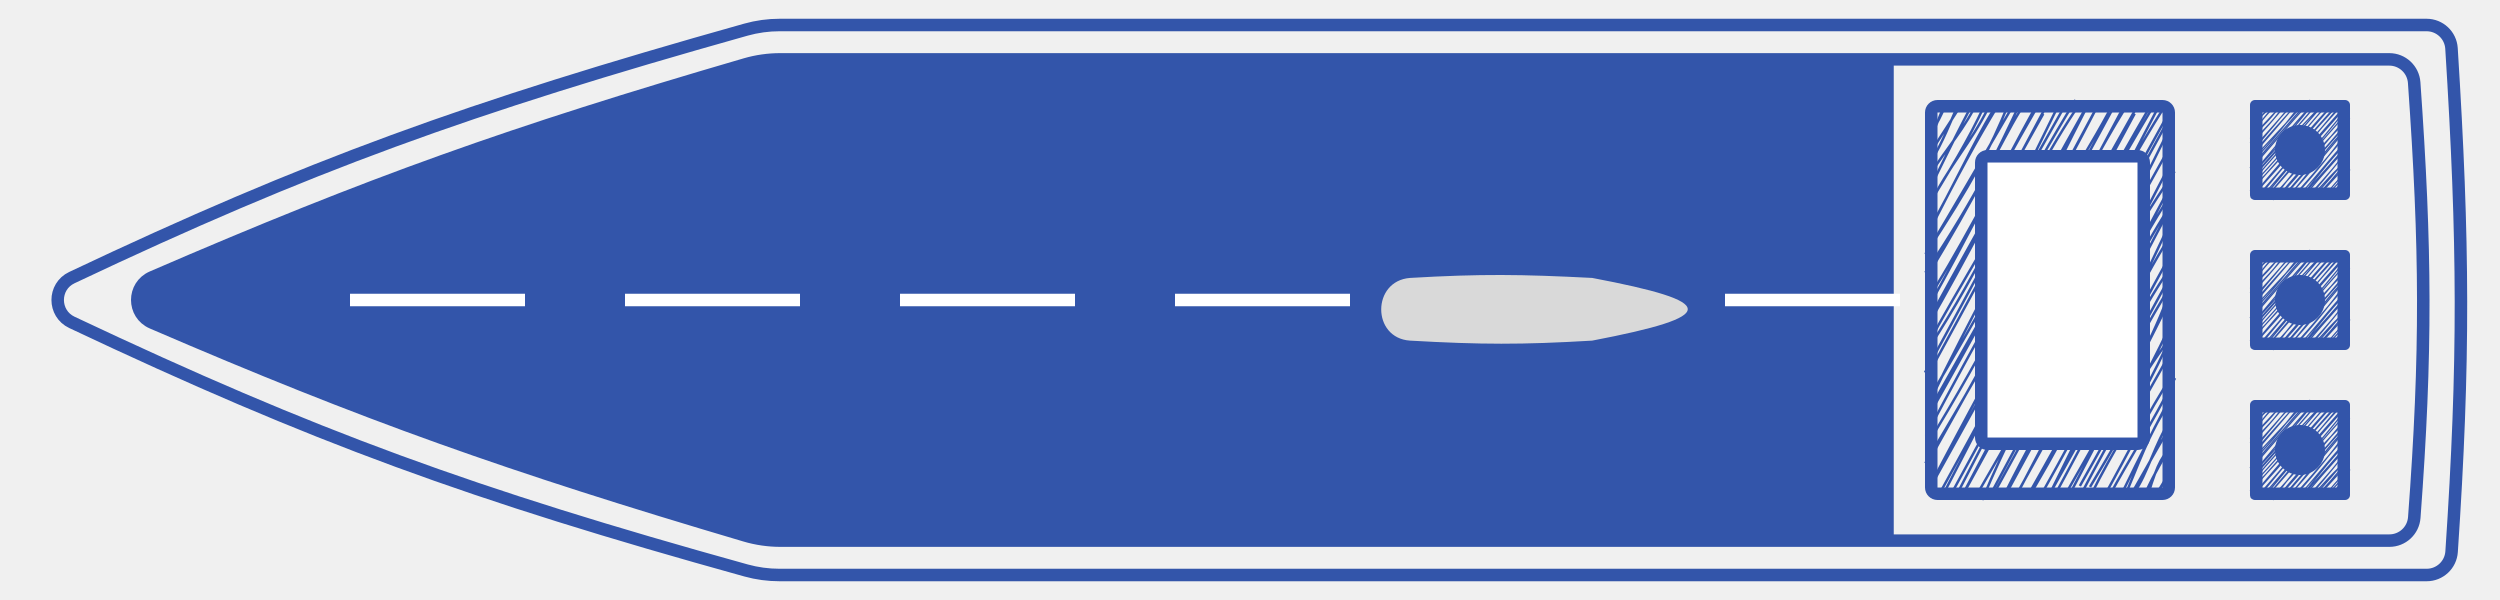
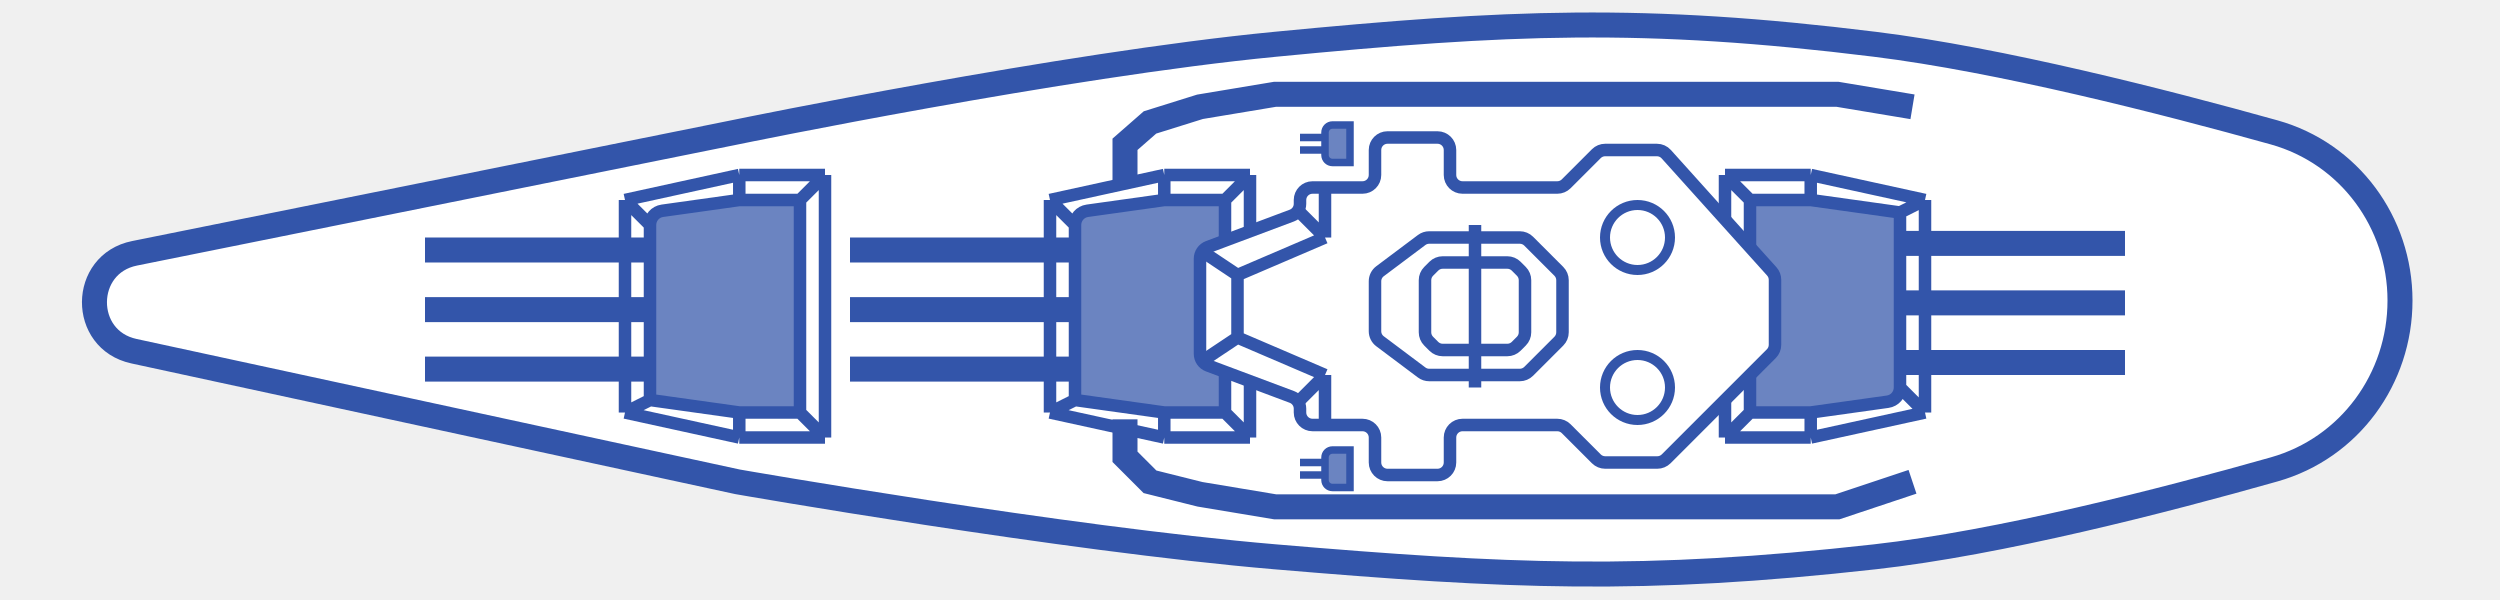
<svg xmlns="http://www.w3.org/2000/svg" width="100" height="24" viewBox="0 0 100 24" fill="none">
-   <path d="M31.21 2.375C30.739 2.375 30.267 2.442 29.815 2.574C20.449 5.307 14.822 7.31 6.09 11.088C5.29 11.434 5.291 12.565 6.091 12.909C14.633 16.593 20.319 18.611 29.806 21.42C30.264 21.556 30.743 21.625 31.221 21.625H75.5V2.375H31.21Z" fill="#3355AA" />
-   <path d="M75.5 2.375H31.21C30.739 2.375 30.267 2.442 29.815 2.574C20.449 5.307 14.822 7.31 6.09 11.088C5.29 11.434 5.291 12.565 6.091 12.909C14.633 16.593 20.319 18.611 29.806 21.42C30.264 21.556 30.743 21.625 31.221 21.625H75.5M75.5 2.375H95.571C96.095 2.375 96.53 2.781 96.567 3.304C97.036 9.95 97.067 14.054 96.571 20.702C96.532 21.222 96.098 21.625 95.576 21.625H75.5M75.5 2.375V21.625M84.5 1H31.185C30.731 1 30.274 1.063 29.836 1.186C18.71 4.314 12.348 6.62 2.875 11.104C2.118 11.462 2.119 12.537 2.876 12.895C12.565 17.472 18.903 19.782 29.844 22.819C30.277 22.939 30.727 23 31.176 23H97.068C97.593 23 98.029 22.593 98.064 22.069C98.577 14.424 98.549 9.715 98.06 1.936C98.027 1.41 97.59 1 97.063 1H84.5Z" stroke="#3355AA" stroke-width="0.5" />
-   <rect x="77.25" y="4.25" width="9.5" height="15.5" rx="0.25" stroke="#3355AA" stroke-width="0.5" />
-   <mask id="path-4-inside-1_5_20" fill="white">
-     <rect x="90" y="4" width="4" height="4" rx="0.2" />
-   </mask>
-   <rect x="90" y="4" width="4" height="4" rx="0.2" stroke="#3355AA" mask="url(#path-4-inside-1_5_20)" />
-   <mask id="path-5-inside-2_5_20" fill="white">
-     <rect x="90" y="10" width="4" height="4" rx="0.2" />
-   </mask>
-   <rect x="90" y="10" width="4" height="4" rx="0.2" stroke="#3355AA" mask="url(#path-5-inside-2_5_20)" />
-   <mask id="path-6-inside-3_5_20" fill="white">
-     <rect x="90" y="16" width="4" height="4" rx="0.2" />
-   </mask>
-   <rect x="90" y="16" width="4" height="4" rx="0.2" stroke="#3355AA" mask="url(#path-6-inside-3_5_20)" />
-   <circle cx="92" cy="6" r="0.9" fill="#3355AA" stroke="#3355AA" stroke-width="0.2" />
-   <circle cx="92" cy="12" r="0.9" fill="#3355AA" stroke="#3355AA" stroke-width="0.2" />
-   <circle cx="92" cy="18" r="0.9" fill="#3355AA" stroke="#3355AA" stroke-width="0.2" />
-   <path d="M77.293 4.287C77.265 4.322 77.215 4.394 77.138 4.569M77.295 4.28C77.257 4.361 77.2 4.447 77.15 4.533M77.751 4.248C77.591 4.623 77.409 5.237 77.155 5.456M77.773 4.274C77.67 4.607 77.49 4.911 77.148 5.482M78.226 4.41C78.065 4.773 77.686 5.743 77.251 6.436M78.389 4.28C77.86 5.121 77.461 5.697 77.111 6.294M78.935 4.386C78.373 5.442 77.544 6.337 77.062 7.24M78.811 4.319C78.434 5.039 78.131 5.628 77.23 7.475M79.532 4.313C78.808 5.768 78.03 6.505 77.119 8.316M79.397 4.171C78.716 5.662 77.956 6.844 77.073 8.319M79.743 4.378C78.89 5.795 78.001 7.748 77.289 8.946M79.948 4.168C78.993 5.748 78.359 6.927 77.205 9.18M80.318 4.203C79.667 5.841 78.846 7.394 77.017 10.162M80.454 4.341C79.202 6.491 78.046 8.481 77.112 10.033M80.794 4.442C80.015 5.716 79.131 7.774 77.015 10.906M80.792 4.151C79.922 6.013 79.082 7.758 77.063 11.098M81.312 4.477C80.14 6.593 78.718 9.46 77.16 12.245M81.433 4.371C79.689 7.393 78.143 10.45 77.059 12.039M81.729 4.554C79.995 7.66 78.084 11.059 77.084 12.915M81.815 4.308C80.244 7.22 78.616 10.42 77.093 13.055M82.374 4.134C80.836 7.249 79.14 10.885 77.198 13.853M82.496 4.401C80.454 8.086 78.299 11.563 77.075 13.849M83.023 4C81.064 7.175 79.239 10.841 77 14.902M83.005 4.422C81.678 6.418 80.623 8.602 77.145 14.952M83.407 4.409C82.057 7.035 80.914 9.589 77.144 15.977M83.539 4.126C81.109 8.444 78.629 13.059 77.23 15.989M83.824 4.387C82.376 7.191 80.971 9.675 77.106 16.531M83.883 4.267C81.769 8.207 79.581 12.341 77.126 16.673M84.35 4.479C83.079 6.833 81.304 9.349 77.04 17.427M84.491 4.386C81.754 9.401 79.18 14.423 77.124 17.721M84.98 4.372C83.106 7.421 81.498 11.057 77.015 18.528M84.989 4.192C82.468 8.963 79.961 13.395 77.062 18.603M85.386 4.546C83.273 8.458 80.73 13.199 77.098 19.699M85.533 4.172C82.798 9.026 80.167 13.818 77.14 19.544M86.091 4.323C83.254 9.065 80.716 14.073 77.604 19.709M85.944 4.357C83.177 9.119 80.588 14.264 77.7 19.833M86.367 4.221C83.778 9.207 81.023 14.427 78.307 19.715M86.526 4.351C84.637 7.352 82.891 10.909 78.093 19.683M86.678 4.647C85.106 7.533 83.332 10.614 78.619 19.575M86.729 4.803C84.966 8.053 83.199 11.228 78.632 19.578M86.646 5.414C84.082 10.681 81.035 15.783 79.288 20M86.901 5.684C84.114 10.661 81.561 15.527 79.074 19.788M86.984 6.854C85.171 9.509 83.474 12.578 79.543 19.926M86.851 6.481C84.513 11.011 82.144 15.403 79.745 19.763M86.826 7.788C85.397 10.003 84.248 12.389 80.178 19.88M86.755 7.562C84.526 11.811 82.018 16.115 80.166 19.799M86.641 8.492C85.049 11.041 83.77 13.94 80.697 19.745M86.777 8.367C84.948 11.856 83.124 15.365 80.692 19.724M86.672 9.192C84.912 12.951 83.062 16.629 81.228 19.756M86.821 9.421C85.533 11.438 84.481 13.91 81.169 19.727M86.924 10.542C85.427 12.69 84.201 15.304 81.889 19.96M86.757 10.301C85.03 13.434 83.399 16.684 81.646 19.794M86.635 11.372C85.479 13.516 84.491 15.275 82.064 19.624M86.905 11.286C84.936 14.553 83.185 17.994 82.203 19.788M86.676 11.976C86.015 13.718 85.003 15.61 82.731 19.575M86.722 12.135C85.382 14.861 83.944 17.532 82.813 19.727M86.86 13.438C85.448 15.35 84.267 17.523 83.195 19.438M86.788 13.049C85.792 15.214 84.507 17.345 83.231 19.797M86.699 13.775C85.668 15.969 84.397 18.157 83.6 19.477M86.842 14.054C85.576 16.38 84.404 18.244 83.678 19.724M87 15.124C86.071 16.98 85.068 18.538 84.396 19.799M86.889 15.007C85.877 16.56 85.103 18.177 84.17 19.846M86.723 16.199C85.956 17.337 85.521 18.615 84.959 19.936M86.722 16.072C86.319 16.86 85.682 18.069 84.816 19.857M86.795 16.84C86.225 17.681 85.879 19 85.383 19.678M86.877 17.055C86.547 17.404 86.126 18.265 85.301 19.687M86.8 18.049C86.576 18.081 86.303 18.509 85.934 19.748M86.784 17.896C86.577 18.29 86.191 18.887 85.818 19.719M86.738 18.906C86.762 18.986 86.685 19.051 86.333 19.688M86.839 18.757C86.653 19.129 86.466 19.432 86.28 19.709" stroke="#3355AA" stroke-width="0.1" />
-   <rect x="79.25" y="6.25" width="6.5" height="11.5" rx="0.25" fill="white" stroke="#3355AA" stroke-width="0.5" />
-   <path d="M90.117 4.072C90.106 4.08 90.086 4.098 90.055 4.142M90.118 4.07C90.103 4.09 90.08 4.112 90.06 4.133M90.301 4.062C90.236 4.156 90.163 4.309 90.062 4.364M90.309 4.068C90.268 4.152 90.196 4.228 90.059 4.371M90.49 4.102C90.426 4.193 90.275 4.436 90.101 4.609M90.556 4.07C90.344 4.28 90.184 4.424 90.044 4.573M90.774 4.096C90.549 4.361 90.218 4.584 90.025 4.81M90.725 4.08C90.573 4.26 90.452 4.407 90.092 4.869M91.013 4.078C90.723 4.442 90.412 4.626 90.047 5.079M90.959 4.043C90.686 4.416 90.382 4.711 90.029 5.08M91.097 4.094C90.756 4.449 90.4 4.937 90.116 5.236M91.179 4.042C90.797 4.437 90.544 4.732 90.082 5.295M91.327 4.051C91.067 4.46 90.738 4.849 90.007 5.541M91.382 4.085C90.881 4.623 90.418 5.12 90.045 5.508M91.517 4.11C91.206 4.429 90.853 4.943 90.006 5.727M91.517 4.038C91.169 4.503 90.833 4.939 90.025 5.775M91.725 4.119C91.256 4.648 90.687 5.365 90.064 6.061M91.773 4.093C91.076 4.848 90.457 5.613 90.024 6.01M91.892 4.138C91.198 4.915 90.433 5.765 90.034 6.229M91.926 4.077C91.298 4.805 90.646 5.605 90.037 6.264M92.15 4.034C91.534 4.812 90.856 5.721 90.079 6.463M92.198 4.1C91.382 5.022 90.52 5.891 90.03 6.462M92.409 4C91.625 4.794 90.896 5.71 90 6.725M92.402 4.106C91.871 4.605 91.449 5.151 90.058 6.738M92.563 4.102C92.023 4.759 91.566 5.397 90.057 6.994M92.615 4.031C91.644 5.111 90.652 6.265 90.092 6.997M92.73 4.097C92.15 4.798 91.588 5.419 90.042 7.133M92.753 4.067C91.907 5.052 91.032 6.085 90.05 7.168M92.94 4.12C92.431 4.708 91.722 5.337 90.016 7.357M92.996 4.097C91.902 5.35 90.872 6.606 90.049 7.43M93.192 4.093C92.443 4.855 91.799 5.764 90.006 7.632M93.196 4.048C92.187 5.241 91.184 6.349 90.025 7.651M93.354 4.136C92.509 5.115 91.492 6.3 90.039 7.925M93.413 4.043C92.319 5.256 91.267 6.455 90.056 7.886M93.636 4.081C92.501 5.266 91.486 6.518 90.242 7.927M93.578 4.089C92.471 5.28 91.435 6.566 90.28 7.958M93.747 4.055C92.711 5.302 91.609 6.607 90.523 7.929M93.81 4.088C93.055 4.838 92.356 5.727 90.437 7.921M93.871 4.162C93.242 4.883 92.533 5.654 90.648 7.894M93.892 4.201C93.186 5.013 92.48 5.807 90.653 7.894M93.859 4.353C92.833 5.67 91.614 6.946 90.915 8M93.961 4.421C92.846 5.665 91.824 6.882 90.829 7.947M93.993 4.714C93.269 5.377 92.59 6.144 91.017 7.981M93.941 4.62C93.005 5.753 92.058 6.851 91.098 7.941M93.93 4.947C93.359 5.501 92.899 6.097 91.271 7.97M93.902 4.89C93.01 5.953 92.007 7.029 91.266 7.95M93.856 5.123C93.219 5.76 92.708 6.485 91.479 7.936M93.911 5.092C93.179 5.964 92.45 6.841 91.477 7.931M93.869 5.298C93.165 6.238 92.425 7.157 91.691 7.939M93.928 5.355C93.413 5.86 92.992 6.477 91.668 7.932M93.97 5.636C93.371 6.173 92.88 6.826 91.956 7.99M93.903 5.575C93.212 6.358 92.559 7.171 91.859 7.949M93.854 5.843C93.392 6.379 92.996 6.819 92.026 7.906M93.962 5.821C93.175 6.638 92.474 7.499 92.081 7.947M93.87 5.994C93.606 6.43 93.201 6.902 92.292 7.894M93.889 6.034C93.353 6.715 92.778 7.383 92.325 7.932M93.944 6.359C93.379 6.837 92.907 7.381 92.478 7.859M93.915 6.262C93.517 6.803 93.003 7.336 92.492 7.949M93.879 6.444C93.467 6.992 92.959 7.539 92.64 7.869M93.937 6.513C93.43 7.095 92.962 7.561 92.671 7.931M94 6.781C93.628 7.245 93.227 7.635 92.959 7.95M93.956 6.752C93.551 7.14 93.241 7.544 92.868 7.962M93.889 7.05C93.582 7.334 93.408 7.654 93.184 7.984M93.889 7.018C93.728 7.215 93.473 7.517 93.126 7.964M93.918 7.21C93.69 7.42 93.552 7.75 93.353 7.919M93.951 7.264C93.819 7.351 93.65 7.566 93.32 7.922M93.92 7.512C93.83 7.52 93.721 7.627 93.574 7.937M93.913 7.474C93.831 7.572 93.676 7.722 93.527 7.93M93.895 7.726C93.905 7.746 93.874 7.763 93.733 7.922M93.936 7.689C93.861 7.782 93.786 7.858 93.712 7.927" stroke="#3355AA" stroke-width="0.05" />
-   <path d="M90.117 10.072C90.106 10.08 90.086 10.098 90.055 10.142M90.118 10.07C90.103 10.09 90.08 10.112 90.06 10.133M90.301 10.062C90.236 10.156 90.163 10.309 90.062 10.364M90.309 10.068C90.268 10.152 90.196 10.228 90.059 10.371M90.49 10.102C90.426 10.193 90.275 10.436 90.101 10.609M90.556 10.07C90.344 10.28 90.184 10.424 90.044 10.573M90.774 10.096C90.549 10.361 90.218 10.584 90.025 10.81M90.725 10.08C90.573 10.26 90.452 10.407 90.092 10.869M91.013 10.078C90.723 10.442 90.412 10.626 90.047 11.079M90.959 10.043C90.686 10.416 90.382 10.711 90.029 11.08M91.097 10.095C90.756 10.449 90.4 10.937 90.116 11.236M91.179 10.042C90.797 10.437 90.544 10.732 90.082 11.295M91.327 10.051C91.067 10.46 90.738 10.849 90.007 11.54M91.382 10.085C90.881 10.623 90.418 11.12 90.045 11.508M91.517 10.111C91.206 10.429 90.853 10.943 90.006 11.727M91.517 10.038C91.169 10.503 90.833 10.939 90.025 11.775M91.725 10.119C91.256 10.648 90.687 11.365 90.064 12.061M91.773 10.093C91.076 10.848 90.457 11.613 90.024 12.01M91.892 10.139C91.198 10.915 90.433 11.765 90.034 12.229M91.926 10.077C91.298 10.805 90.646 11.605 90.037 12.264M92.15 10.034C91.534 10.812 90.856 11.721 90.079 12.463M92.198 10.1C91.382 11.021 90.52 11.891 90.03 12.462M92.409 10C91.625 10.794 90.896 11.71 90 12.725M92.402 10.106C91.871 10.605 91.449 11.15 90.058 12.738M92.563 10.102C92.023 10.759 91.566 11.397 90.057 12.994M92.615 10.031C91.644 11.111 90.652 12.265 90.092 12.997M92.73 10.097C92.15 10.798 91.588 11.419 90.042 13.133M92.753 10.067C91.907 11.052 91.032 12.085 90.05 13.168M92.94 10.12C92.431 10.708 91.722 11.337 90.016 13.357M92.996 10.097C91.902 11.35 90.872 12.606 90.049 13.43M93.192 10.093C92.443 10.855 91.799 11.764 90.006 13.632M93.196 10.048C92.187 11.241 91.184 12.349 90.025 13.651M93.354 10.136C92.509 11.115 91.492 12.3 90.039 13.925M93.413 10.043C92.319 11.257 91.267 12.454 90.056 13.886M93.636 10.081C92.501 11.266 91.486 12.518 90.242 13.927M93.578 10.089C92.471 11.28 91.435 12.566 90.28 13.958M93.747 10.055C92.711 11.302 91.609 12.607 90.523 13.929M93.81 10.088C93.055 10.838 92.356 11.727 90.437 13.921M93.871 10.162C93.242 10.883 92.533 11.653 90.648 13.894M93.892 10.201C93.186 11.013 92.48 11.807 90.653 13.894M93.859 10.354C92.833 11.67 91.614 12.946 90.915 14M93.961 10.421C92.846 11.665 91.824 12.882 90.829 13.947M93.993 10.714C93.269 11.377 92.59 12.144 91.017 13.982M93.941 10.62C93.005 11.753 92.058 12.851 91.098 13.941M93.93 10.947C93.359 11.501 92.899 12.097 91.271 13.97M93.902 10.89C93.01 11.953 92.007 13.029 91.266 13.95M93.856 11.123C93.219 11.76 92.708 12.485 91.479 13.936M93.911 11.092C93.179 11.964 92.45 12.841 91.477 13.931M93.869 11.298C93.165 12.238 92.425 13.157 91.691 13.939M93.928 11.355C93.413 11.86 92.992 12.477 91.668 13.932M93.97 11.636C93.371 12.172 92.88 12.826 91.956 13.99M93.903 11.575C93.212 12.358 92.559 13.171 91.859 13.948M93.854 11.843C93.392 12.379 92.996 12.819 92.026 13.906M93.962 11.821C93.175 12.638 92.474 13.498 92.081 13.947M93.87 11.994C93.606 12.43 93.201 12.902 92.292 13.894M93.889 12.034C93.353 12.715 92.778 13.383 92.325 13.932M93.944 12.359C93.379 12.838 92.907 13.381 92.478 13.86M93.915 12.262C93.517 12.803 93.003 13.336 92.492 13.949M93.879 12.444C93.467 12.992 92.959 13.539 92.64 13.869M93.937 12.513C93.43 13.095 92.962 13.561 92.671 13.931M94 12.781C93.628 13.245 93.227 13.635 92.959 13.95M93.956 12.752C93.551 13.14 93.241 13.544 92.868 13.961M93.889 13.05C93.582 13.334 93.408 13.654 93.184 13.984M93.889 13.018C93.728 13.215 93.473 13.517 93.126 13.964M93.918 13.21C93.69 13.42 93.552 13.75 93.353 13.919M93.951 13.264C93.819 13.351 93.65 13.566 93.32 13.922M93.92 13.512C93.83 13.52 93.721 13.627 93.574 13.937M93.913 13.474C93.831 13.572 93.676 13.722 93.527 13.93M93.895 13.726C93.905 13.746 93.874 13.763 93.733 13.922M93.936 13.689C93.861 13.782 93.786 13.858 93.712 13.927" stroke="#3355AA" stroke-width="0.05" />
-   <path d="M90.117 16.072C90.106 16.08 90.086 16.098 90.055 16.142M90.118 16.07C90.103 16.09 90.08 16.112 90.06 16.133M90.301 16.062C90.236 16.156 90.163 16.309 90.062 16.364M90.309 16.068C90.268 16.152 90.196 16.228 90.059 16.371M90.49 16.102C90.426 16.193 90.275 16.436 90.101 16.609M90.556 16.07C90.344 16.28 90.184 16.424 90.044 16.573M90.774 16.096C90.549 16.36 90.218 16.584 90.025 16.81M90.725 16.08C90.573 16.26 90.452 16.407 90.092 16.869M91.013 16.078C90.723 16.442 90.412 16.626 90.047 17.079M90.959 16.043C90.686 16.416 90.382 16.711 90.029 17.08M91.097 16.095C90.756 16.449 90.4 16.937 90.116 17.236M91.179 16.042C90.797 16.437 90.544 16.732 90.082 17.295M91.327 16.051C91.067 16.46 90.738 16.849 90.007 17.541M91.382 16.085C90.881 16.623 90.418 17.12 90.045 17.508M91.517 16.11C91.206 16.429 90.853 16.943 90.006 17.727M91.517 16.038C91.169 16.503 90.833 16.939 90.025 17.775M91.725 16.119C91.256 16.648 90.687 17.365 90.064 18.061M91.773 16.093C91.076 16.848 90.457 17.613 90.024 18.01M91.892 16.139C91.198 16.915 90.433 17.765 90.034 18.229M91.926 16.077C91.298 16.805 90.646 17.605 90.037 18.264M92.15 16.034C91.534 16.812 90.856 17.721 90.079 18.463M92.198 16.1C91.382 17.021 90.52 17.891 90.03 18.462M92.409 16C91.625 16.794 90.896 17.71 90 18.725M92.402 16.106C91.871 16.605 91.449 17.151 90.058 18.738M92.563 16.102C92.023 16.759 91.566 17.397 90.057 18.994M92.615 16.032C91.644 17.111 90.652 18.265 90.092 18.997M92.73 16.097C92.15 16.798 91.588 17.419 90.042 19.133M92.753 16.067C91.907 17.052 91.032 18.085 90.05 19.168M92.94 16.12C92.431 16.708 91.722 17.337 90.016 19.357M92.996 16.096C91.902 17.35 90.872 18.606 90.049 19.43M93.192 16.093C92.443 16.855 91.799 17.764 90.006 19.632M93.196 16.048C92.187 17.241 91.184 18.349 90.025 19.651M93.354 16.137C92.509 17.115 91.492 18.3 90.039 19.925M93.413 16.043C92.319 17.256 91.267 18.454 90.056 19.886M93.636 16.081C92.501 17.266 91.486 18.518 90.242 19.927M93.578 16.089C92.471 17.28 91.435 18.566 90.28 19.958M93.747 16.055C92.711 17.302 91.609 18.607 90.523 19.929M93.81 16.088C93.055 16.838 92.356 17.727 90.437 19.921M93.871 16.162C93.242 16.883 92.533 17.654 90.648 19.894M93.892 16.201C93.186 17.013 92.48 17.807 90.653 19.894M93.859 16.354C92.833 17.67 91.614 18.946 90.915 20M93.961 16.421C92.846 17.665 91.824 18.882 90.829 19.947M93.993 16.714C93.269 17.377 92.59 18.144 91.017 19.982M93.941 16.62C93.005 17.753 92.058 18.851 91.098 19.941M93.93 16.947C93.359 17.501 92.899 18.097 91.271 19.97M93.902 16.89C93.01 17.953 92.007 19.029 91.266 19.95M93.856 17.123C93.219 17.76 92.708 18.485 91.479 19.936M93.911 17.092C93.179 17.964 92.45 18.841 91.477 19.931M93.869 17.298C93.165 18.238 92.425 19.157 91.691 19.939M93.928 17.355C93.413 17.86 92.992 18.477 91.668 19.932M93.97 17.636C93.371 18.172 92.88 18.826 91.956 19.99M93.903 17.575C93.212 18.358 92.559 19.171 91.859 19.948M93.854 17.843C93.392 18.379 92.996 18.819 92.026 19.906M93.962 17.821C93.175 18.638 92.474 19.498 92.081 19.947M93.87 17.994C93.606 18.43 93.201 18.902 92.292 19.894M93.889 18.034C93.353 18.715 92.778 19.383 92.325 19.932M93.944 18.359C93.379 18.837 92.907 19.381 92.478 19.86M93.915 18.262C93.517 18.803 93.003 19.336 92.492 19.949M93.879 18.444C93.467 18.992 92.959 19.539 92.64 19.869M93.937 18.513C93.43 19.095 92.962 19.561 92.671 19.931M94 18.781C93.628 19.245 93.227 19.635 92.959 19.95M93.956 18.752C93.551 19.14 93.241 19.544 92.868 19.962M93.889 19.05C93.582 19.334 93.408 19.654 93.184 19.984M93.889 19.018C93.728 19.215 93.473 19.517 93.126 19.964M93.918 19.21C93.69 19.42 93.552 19.75 93.353 19.919M93.951 19.264C93.819 19.351 93.65 19.566 93.32 19.922M93.92 19.512C93.83 19.52 93.721 19.627 93.574 19.937M93.913 19.474C93.831 19.572 93.676 19.722 93.527 19.93M93.895 19.727C93.905 19.746 93.874 19.763 93.733 19.922M93.936 19.689C93.861 19.782 93.786 19.858 93.712 19.927" stroke="#3355AA" stroke-width="0.05" />
-   <path d="M14 12H21M25 12H32M36 12H43M47 12H54M58 12H65M69 12H76" stroke="white" stroke-width="0.5" />
-   <path d="M56.403 13.625V13.625C54.863 13.528 54.865 11.233 56.403 11.117V11.117C59.248 10.951 60.842 10.971 63.687 11.117C68.759 12.08 68.809 12.644 63.687 13.625C60.853 13.792 59.259 13.787 56.403 13.625Z" fill="#D9D9D9" />
+   <g clip-path="url(#clip0_93_5)">
+     <path d="M29.5 5.272L5.383 10.132C3.259 10.559 3.237 13.588 5.355 14.047L29.5 19.272C29.5 19.272 42.524 21.553 51 22.272C60.339 23.064 65.686 23.314 75 22.272C79.987 21.714 86.525 20.034 90.972 18.774C93.982 17.921 96 15.15 96 12.022C96 8.898 93.973 6.135 90.964 5.295C86.523 4.056 80 2.391 75 1.772C65.698 0.621 60.329 0.871 51 1.772C42.499 2.593 29.5 5.272 29.5 5.272Z" fill="white" />
+     <path d="M45 7.272V5.772L46 4.897L48 4.272L51 3.772H71H73.5L76.5 4.272M45 16.772V18.272L46 19.272L48 19.772L51 20.272H73.5L76.5 19.272M51 1.772C42.499 2.593 29.5 5.272 29.5 5.272L5.383 10.132C3.259 10.559 3.237 13.588 5.355 14.047L29.5 19.272C29.5 19.272 42.524 21.553 51 22.272C60.339 23.064 65.686 23.314 75 22.272C79.987 21.714 86.525 20.034 90.972 18.774C93.982 17.921 96 15.15 96 12.022V12.022V12.022C96 8.898 93.973 6.135 90.964 5.295C86.523 4.056 80 2.391 75 1.772C65.698 0.621 60.329 0.871 51 1.772Z" stroke="#3355AA" />
+     <path d="M26 16L29.571 16.5H32V8H29.571L26.495 8.431C26.211 8.47 26 8.713 26 9V9V16Z" fill="#3355AA" fill-opacity="0.72" />
+     <path d="M33 7H29.571M33 7V12V17.5M33 7L32 8M33 17.5H29.571M33 17.5L32 16.5M29.571 17.5L25 16.5M29.571 17.5V16.5M29.571 7L25 8M29.571 7V8M25 8V16.5M25 8L26 9M25 16.5L26 16M26 16L29.571 16.5M26 16V9M29.571 16.5H32M32 16.5V8M32 8H29.571M29.571 8L26.495 8.431C26.211 8.47 26 8.713 26 9V9" stroke="#3355AA" stroke-width="0.5" />
+     <path d="M26 10H17M26 14.764H17M26 12.385H17" stroke="#3355AA" />
+     <path d="M76 8.5L72.429 8H70V16.5H72.429L75.505 16.069C75.789 16.03 76 15.787 76 15.5V15.5V8.5Z" fill="#3355AA" fill-opacity="0.72" />
+     <path d="M69 17.5H72.429M69 17.5V12.5V7M69 17.5L70 16.5M69 7L72.429 7M69 7L70 8M72.429 7L77 8M72.429 7V8M72.429 17.5L77 16.5M72.429 17.5V16.5M77 16.5V8M77 16.5L76 15.5M77 8L76 8.5M76 8.5L72.429 8M76 8.5V15.5M72.429 8H70M70 8V16.5M70 16.5H72.429M72.429 16.5L75.505 16.069C75.789 16.03 76 15.787 76 15.5V15.5" stroke="#3355AA" stroke-width="0.5" />
+     <path d="M76 14.5L85 14.5M76 9.736H85M76 12.115H85" stroke="#3355AA" />
+     <path d="M43 16L46.571 16.5H49V8H46.571L43.495 8.431C43.211 8.47 43 8.713 43 9V9V16Z" fill="#3355AA" fill-opacity="0.72" />
+     <path d="M50 7H46.571M50 7V12V17.5M50 7L49 8M50 17.5H46.571M50 17.5L49 16.5M46.571 17.5L42 16.5M46.571 17.5V16.5M46.571 7L42 8M46.571 7V8M42 8V16.5M42 8L43 9M42 16.5L43 16M43 16L46.571 16.5M43 16V9M46.571 16.5H49M49 16.5V8M49 8H46.571M46.571 8L43.495 8.431C43.211 8.47 43 8.713 43 9V9" stroke="#3355AA" stroke-width="0.5" />
+     <path d="M43 10H34M43 14.764H34M43 12.385H34" stroke="#3355AA" />
+     <path d="M48 14.153V10.347C48 10.138 48.129 9.952 48.324 9.878L51.676 8.622C51.871 8.548 52 8.362 52 8.153V8C52 7.724 52.224 7.5 52.5 7.5H54.5C54.776 7.5 55 7.276 55 7V6C55 5.724 55.224 5.5 55.5 5.5H57.5C57.776 5.5 58 5.724 58 6V7C58 7.276 58.224 7.5 58.5 7.5H62.293C62.425 7.5 62.553 7.447 62.646 7.354L63.854 6.146C63.947 6.053 64.075 6 64.207 6H66.277C66.419 6 66.554 6.06 66.649 6.166L70.872 10.857C70.954 10.949 71 11.068 71 11.192V13.793C71 13.925 70.947 14.053 70.854 14.146L66.646 18.354C66.553 18.447 66.425 18.5 66.293 18.5H64.207C64.075 18.5 63.947 18.447 63.854 18.354L62.646 17.146C62.553 17.053 62.425 17 62.293 17H58.5C58.224 17 58 17.224 58 17.5V18.5C58 18.776 57.776 19 57.5 19H55.5C55.224 19 55 18.776 55 18.5V17.5C55 17.224 54.776 17 54.5 17H52.5C52.224 17 52 16.776 52 16.5V16.346C52 16.138 51.871 15.951 51.676 15.878L48.324 14.622C48.129 14.549 48 14.362 48 14.153Z" fill="white" stroke="#3355AA" stroke-width="0.5" />
+     <path d="M49.5 11V13.5M49.5 11L53 9.5M49.5 11L48 10M49.5 13.5L53 15M49.5 13.5L48 14.5M53 15V17M53 15L52 16M53 9.5V7.5M53 9.5L52 8.5M57.707 10.5H60.293C60.425 10.5 60.553 10.553 60.646 10.646L60.854 10.854C60.947 10.947 61 11.075 61 11.207V13.293C61 13.425 60.947 13.553 60.854 13.646L60.646 13.854C60.553 13.947 60.425 14 60.293 14H57.707C57.575 14 57.447 13.947 57.354 13.854L57.146 13.646C57.053 13.553 57 13.425 57 13.293V11.207C57 11.075 57.053 10.947 57.146 10.854L57.354 10.646C57.447 10.553 57.575 10.5 57.707 10.5ZM57.167 9.5H60.793C60.925 9.5 61.053 9.553 61.146 9.646L62.354 10.854C62.447 10.947 62.5 11.075 62.5 11.207V13.293C62.5 13.425 62.447 13.553 62.354 13.646L61.146 14.854C61.053 14.947 60.925 15 60.793 15H57.167C57.059 15 56.953 14.965 56.867 14.9L55.2 13.65C55.074 13.556 55 13.407 55 13.25V11.25C55 11.093 55.074 10.944 55.2 10.85L56.867 9.6C56.953 9.535 57.059 9.5 57.167 9.5Z" stroke="#3355AA" stroke-width="0.5" />
+     <path d="M59 9V15.5" stroke="#3355AA" stroke-width="0.5" />
+     <circle cx="65.5" cy="9.5" r="1.3" stroke="#3355AA" stroke-width="0.4" />
+     <circle cx="65.5" cy="15.5" r="1.3" stroke="#3355AA" stroke-width="0.4" />
+     <path d="M54 6.5V5H53.3C53.134 5 53 5.134 53 5.3V5.5V6V6.2C53 6.366 53.134 6.5 53.3 6.5H54Z" fill="#3355AA" fill-opacity="0.72" />
+     <path d="M53 5.5V5.3C53 5.134 53.134 5 53.3 5H54V6.5H53.3C53.134 6.5 53 6.366 53 6.2V6M53 5.5H52M53 5.5V6M53 6H52" stroke="#3355AA" stroke-width="0.3" />
+     <path d="M54 19.5V18H53.3C53.134 18 53 18.134 53 18.3V18.5V19V19.2C53 19.366 53.134 19.5 53.3 19.5H54Z" fill="#3355AA" fill-opacity="0.72" />
+     <path d="M53 18.5V18.3C53 18.134 53.134 18 53.3 18H54V19.5H53.3C53.134 19.5 53 19.366 53 19.2V19M53 18.5H52M53 18.5V19M53 19H52" stroke="#3355AA" stroke-width="0.3" />
+   </g>
+   <defs>
+     <clipPath id="clip0_93_5">
+       <rect width="100" height="24" fill="white" />
+     </clipPath>
+   </defs>
</svg>
